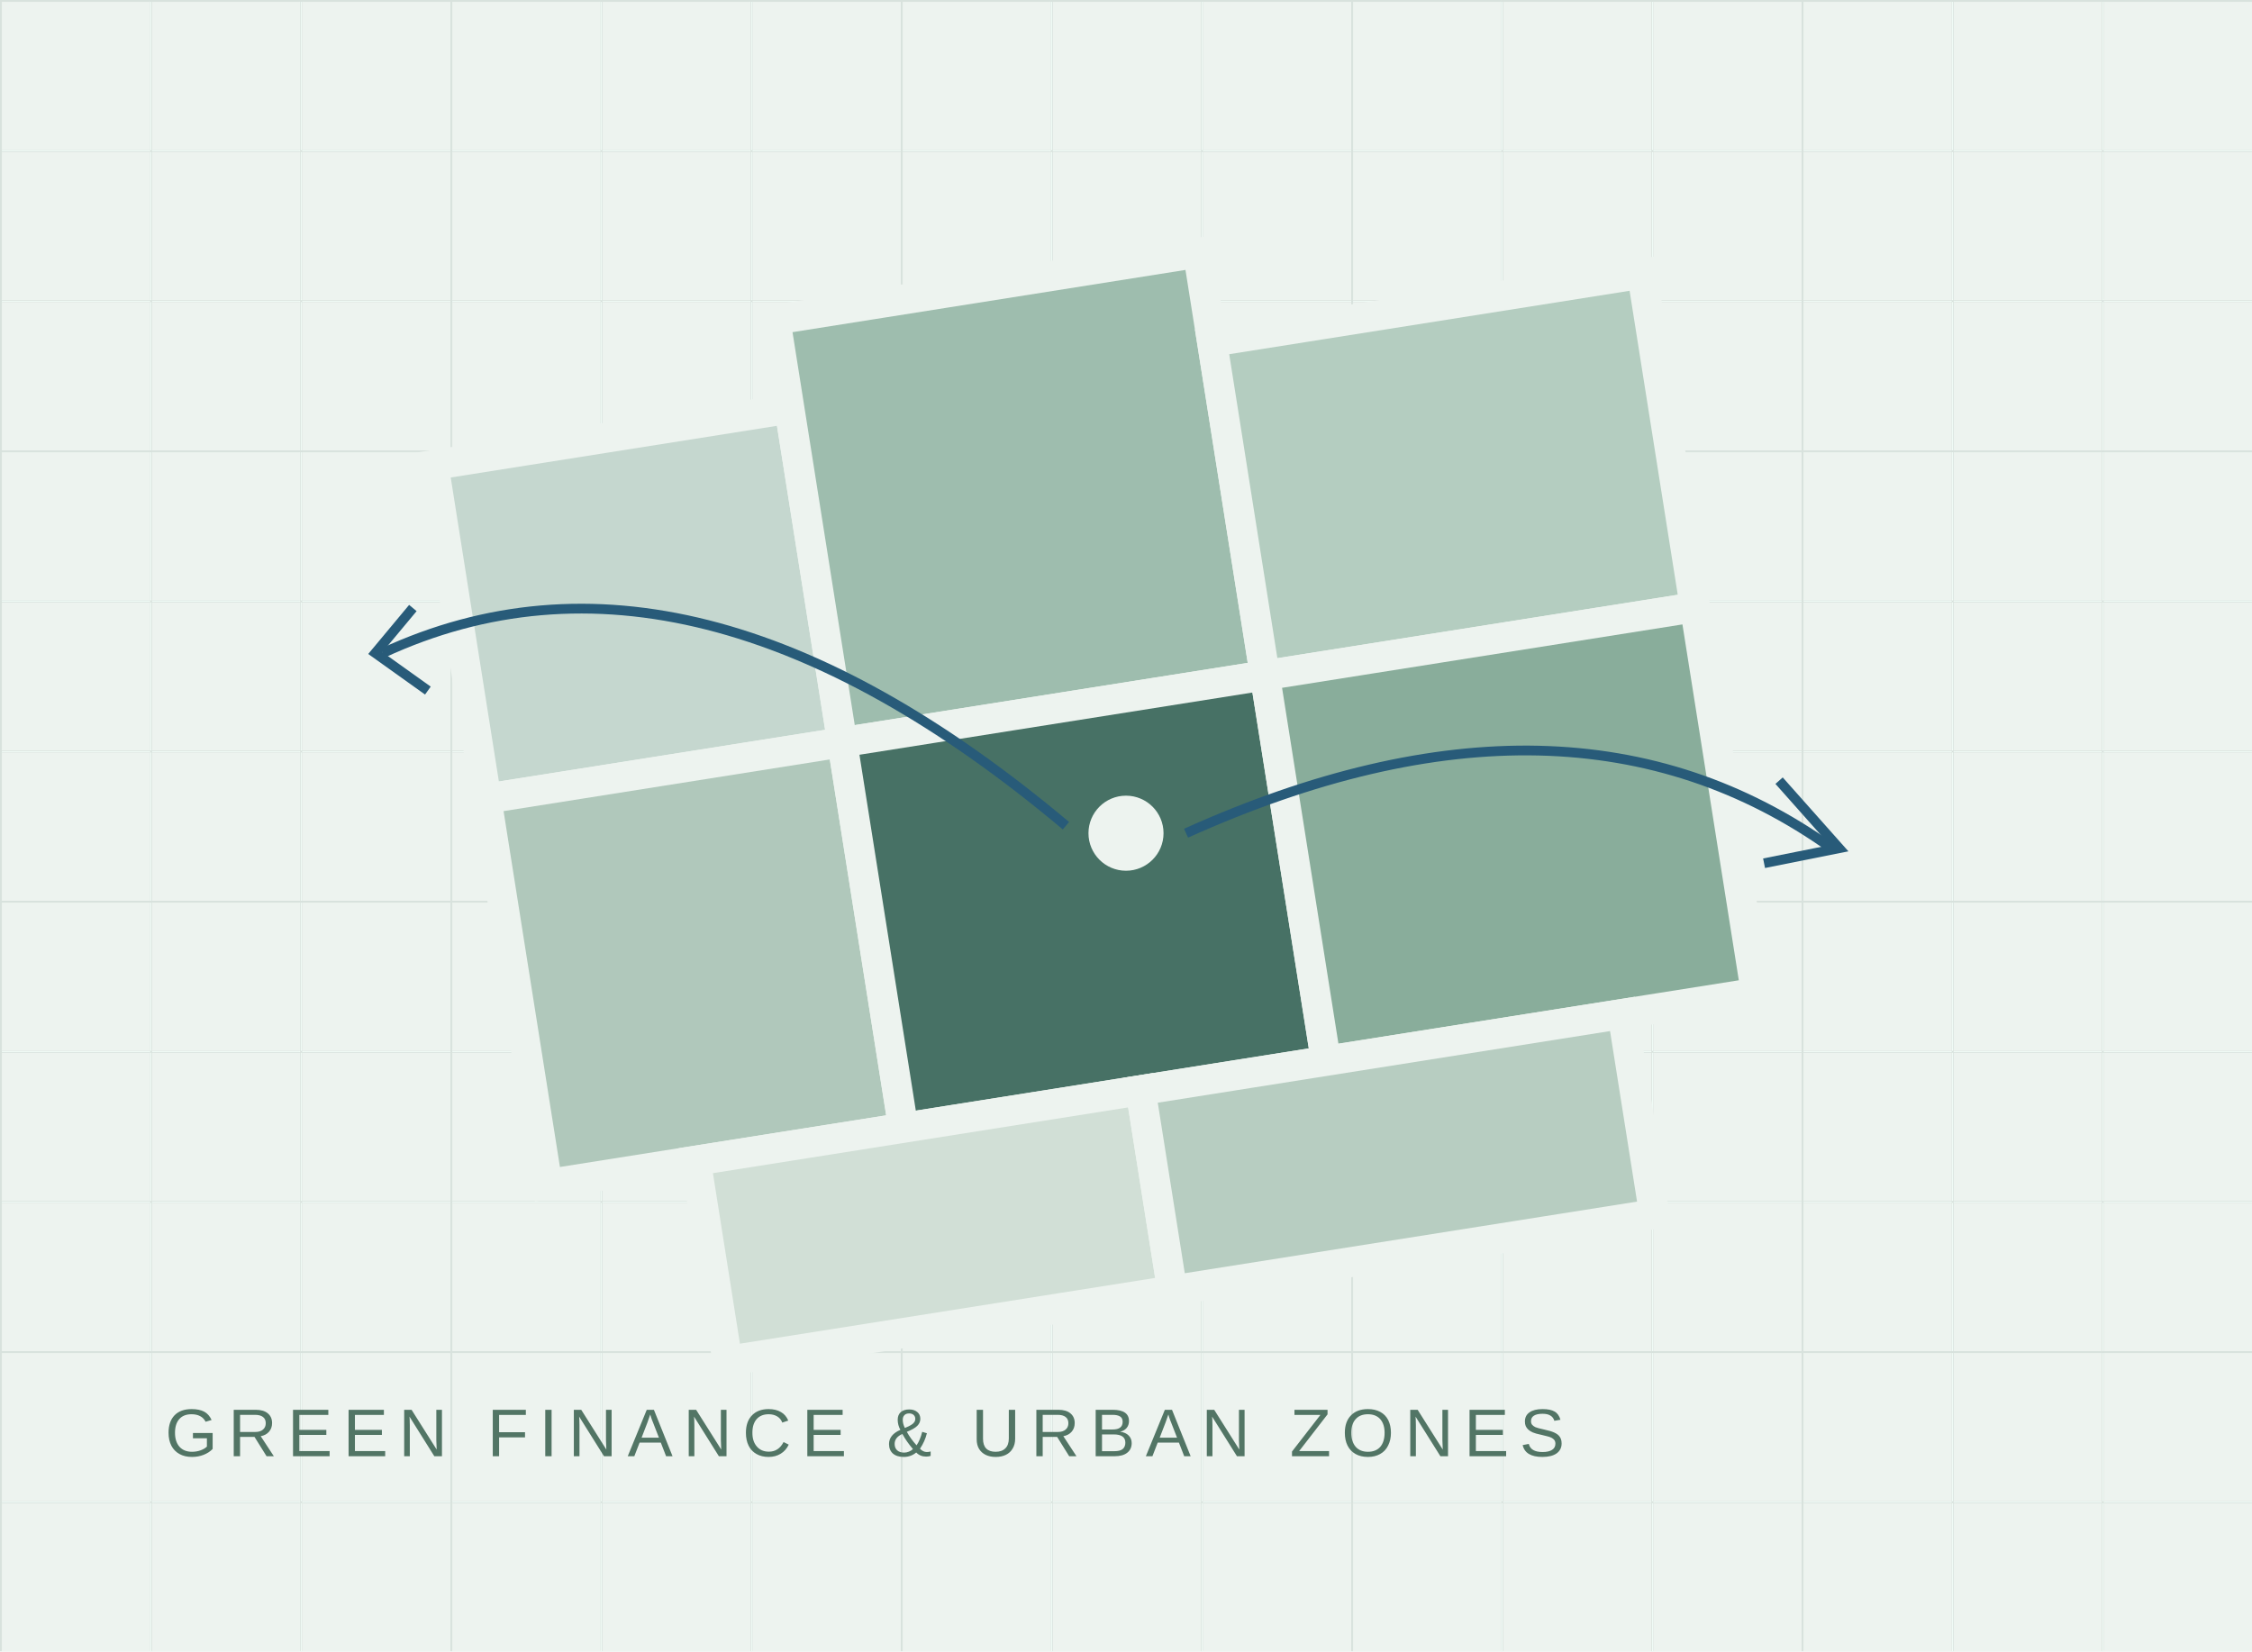
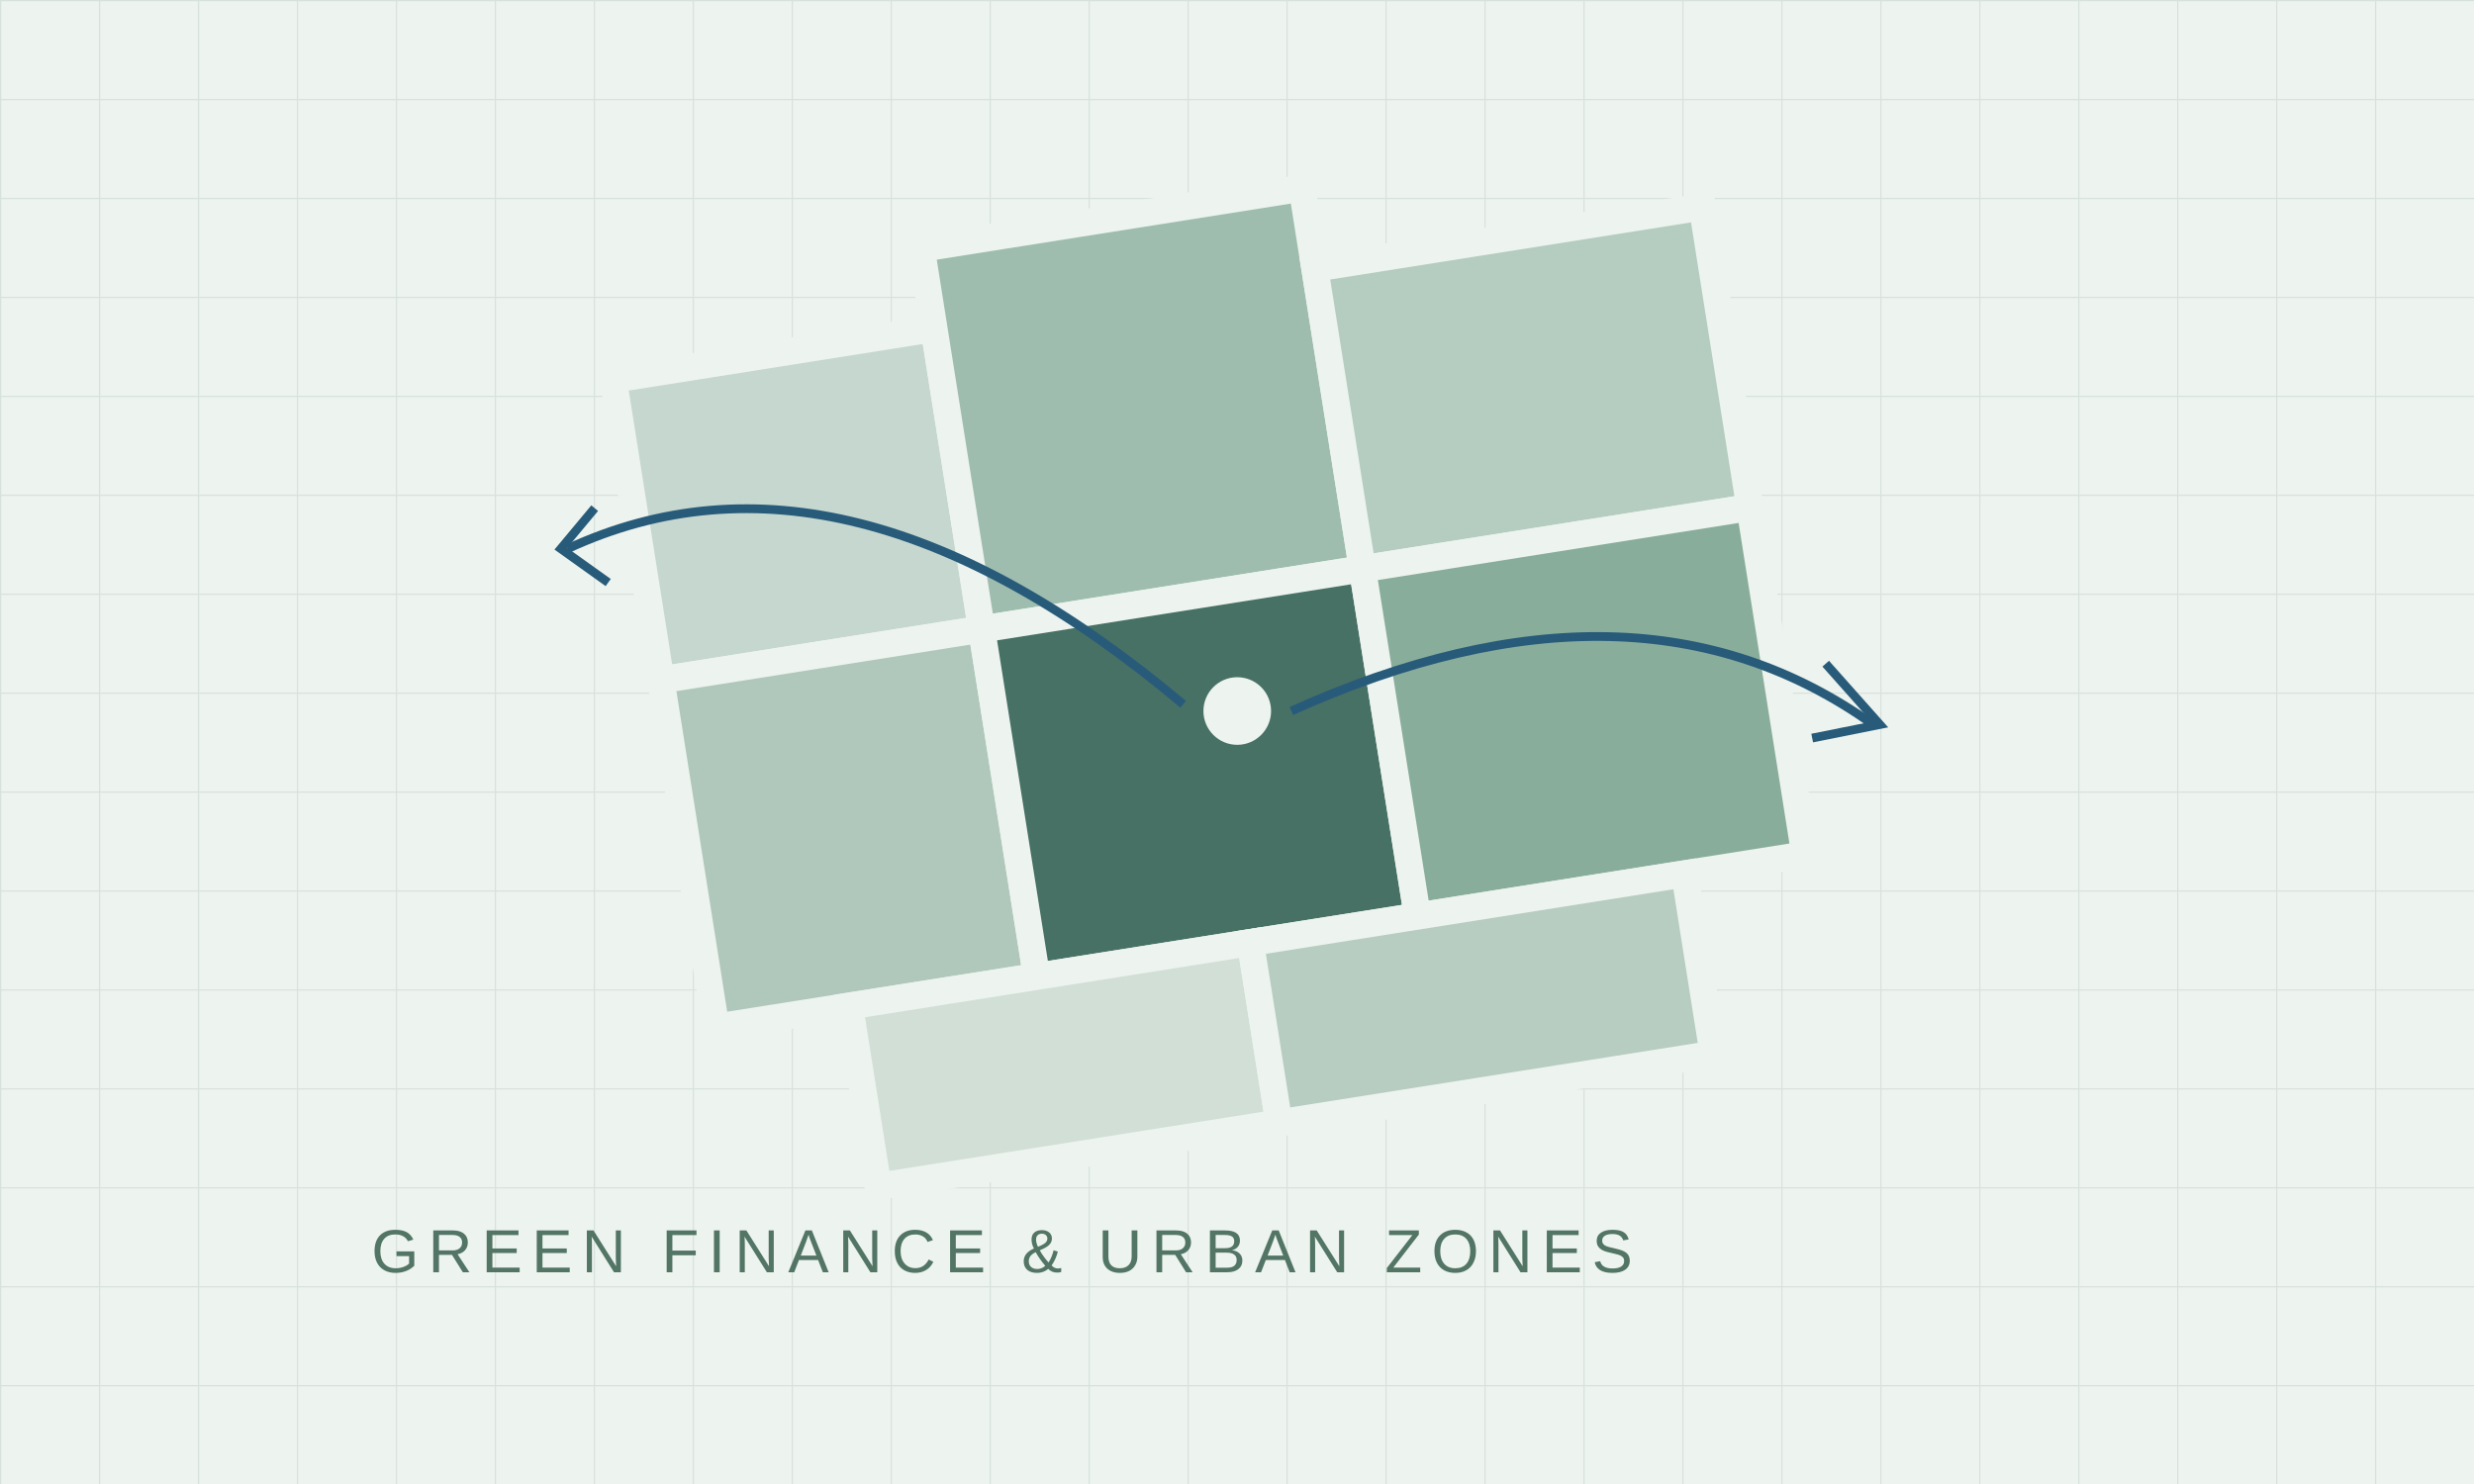
- <svg xmlns="http://www.w3.org/2000/svg" viewBox="0 0 300 220">
+ <svg xmlns="http://www.w3.org/2000/svg" width="500" height="300" viewBox="0 0 500 300">
  <defs>
    <pattern id="grid" width="20" height="20" patternUnits="userSpaceOnUse">
      <path d="M20 0H0V20" fill="none" stroke="#d8e2dd" stroke-width=".5" />
    </pattern>
  </defs>
-   <rect width="300" height="220" fill="#edf3ef" />
-   <rect width="300" height="220" fill="url(#grid)" />
-   <g transform="translate(65 36) rotate(-9 85 65)" stroke="#edf3ef" stroke-width="4">
-     <path d="M0 12h48v45H0z" fill="#c5d7cf" />
-     <path d="M48 0h57v57H48z" fill="#9ebdae" />
-     <path d="M105 12h58v45h-58z" fill="#b4cdc0" />
-     <path d="M0 57h48v52H0z" fill="#b0c8bb" />
-     <path d="M48 57h57v52H48z" fill="#477165" />
-     <path d="M105 57h58v52h-58z" fill="#89ad9b" />
-     <path d="M20 109h60v27H20z" fill="#d1dfd6" />
-     <path d="M80 109h65v27H80z" fill="#b7cdc1" />
+   <rect width="500" height="300" fill="#edf3ef" />
+   <rect width="500" height="300" fill="url(#grid)" />
+   <g transform="translate(45 -8) scale(1.367)">
+     <g transform="translate(65 36) rotate(-9 85 65)" stroke="#edf3ef" stroke-width="4">
+       <path d="M0 12h48v45H0z" fill="#c5d7cf" />
+       <path d="M48 0h57v57H48z" fill="#9ebdae" />
+       <path d="M105 12h58v45h-58z" fill="#b4cdc0" />
+       <path d="M0 57h48v52H0z" fill="#b0c8bb" />
+       <path d="M48 57h57v52H48z" fill="#477165" />
+       <path d="M105 57h58v52h-58z" fill="#89ad9b" />
+       <path d="M20 109h60v27H20z" fill="#d1dfd6" />
+       <path d="M80 109h65v27H80z" fill="#b7cdc1" />
+     </g>
+     <g fill="none" stroke="#285b79" stroke-width="1.3">
+       <path d="M142 110q-50-42-91-23M158 111q51-23 86 2" />
+       <path d="m55 81-5 6 7 5m180 12 8 9-10 2" />
+     </g>
+     <circle cx="150" cy="111" r="5" fill="#edf3ef" />
+     <text x="22" y="194" font-family="Arial,sans-serif" font-size="9" letter-spacing="1.4" fill="#527565">GREEN FINANCE &amp; URBAN ZONES</text>
  </g>
-   <g fill="none" stroke="#285b79" stroke-width="1.3">
-     <path d="M142 110q-50-42-91-23M158 111q51-23 86 2" />
-     <path d="m55 81-5 6 7 5m180 12 8 9-10 2" />
-   </g>
-   <circle cx="150" cy="111" r="5" fill="#edf3ef" />
-   <text x="22" y="194" font-family="Arial,sans-serif" font-size="9" letter-spacing="1.4" fill="#527565">GREEN FINANCE &amp; URBAN ZONES</text>
</svg>
